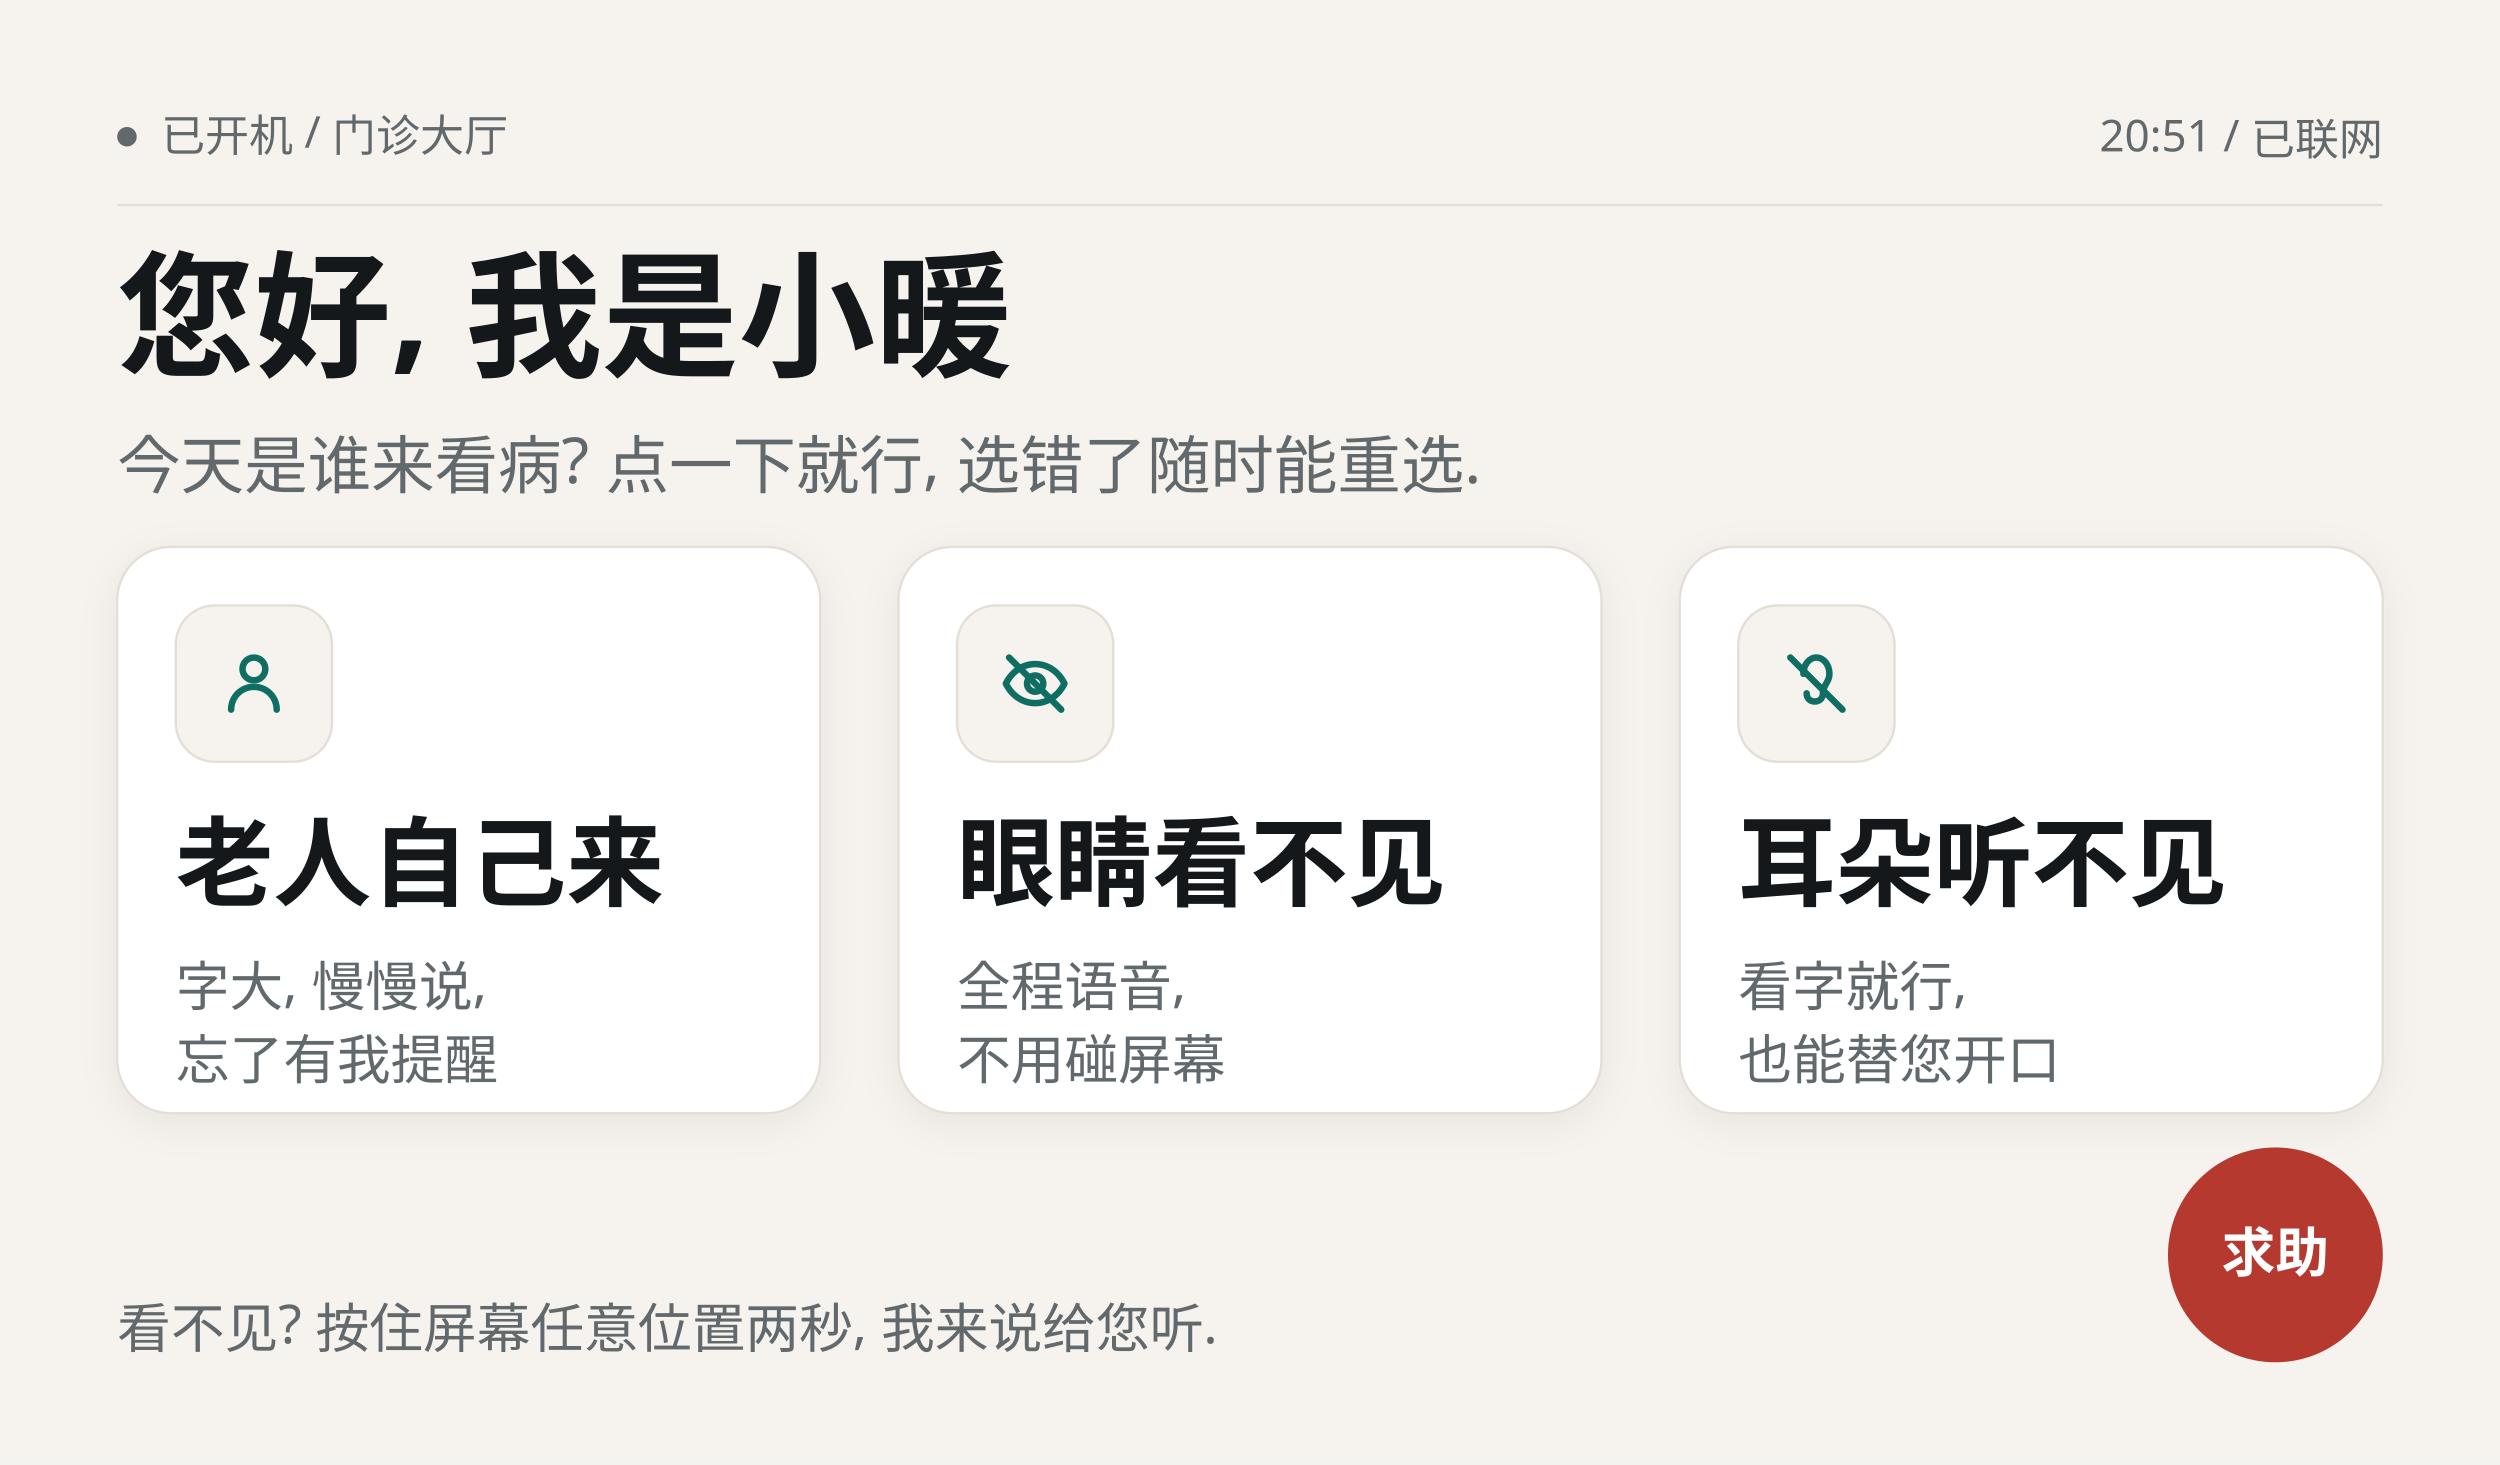
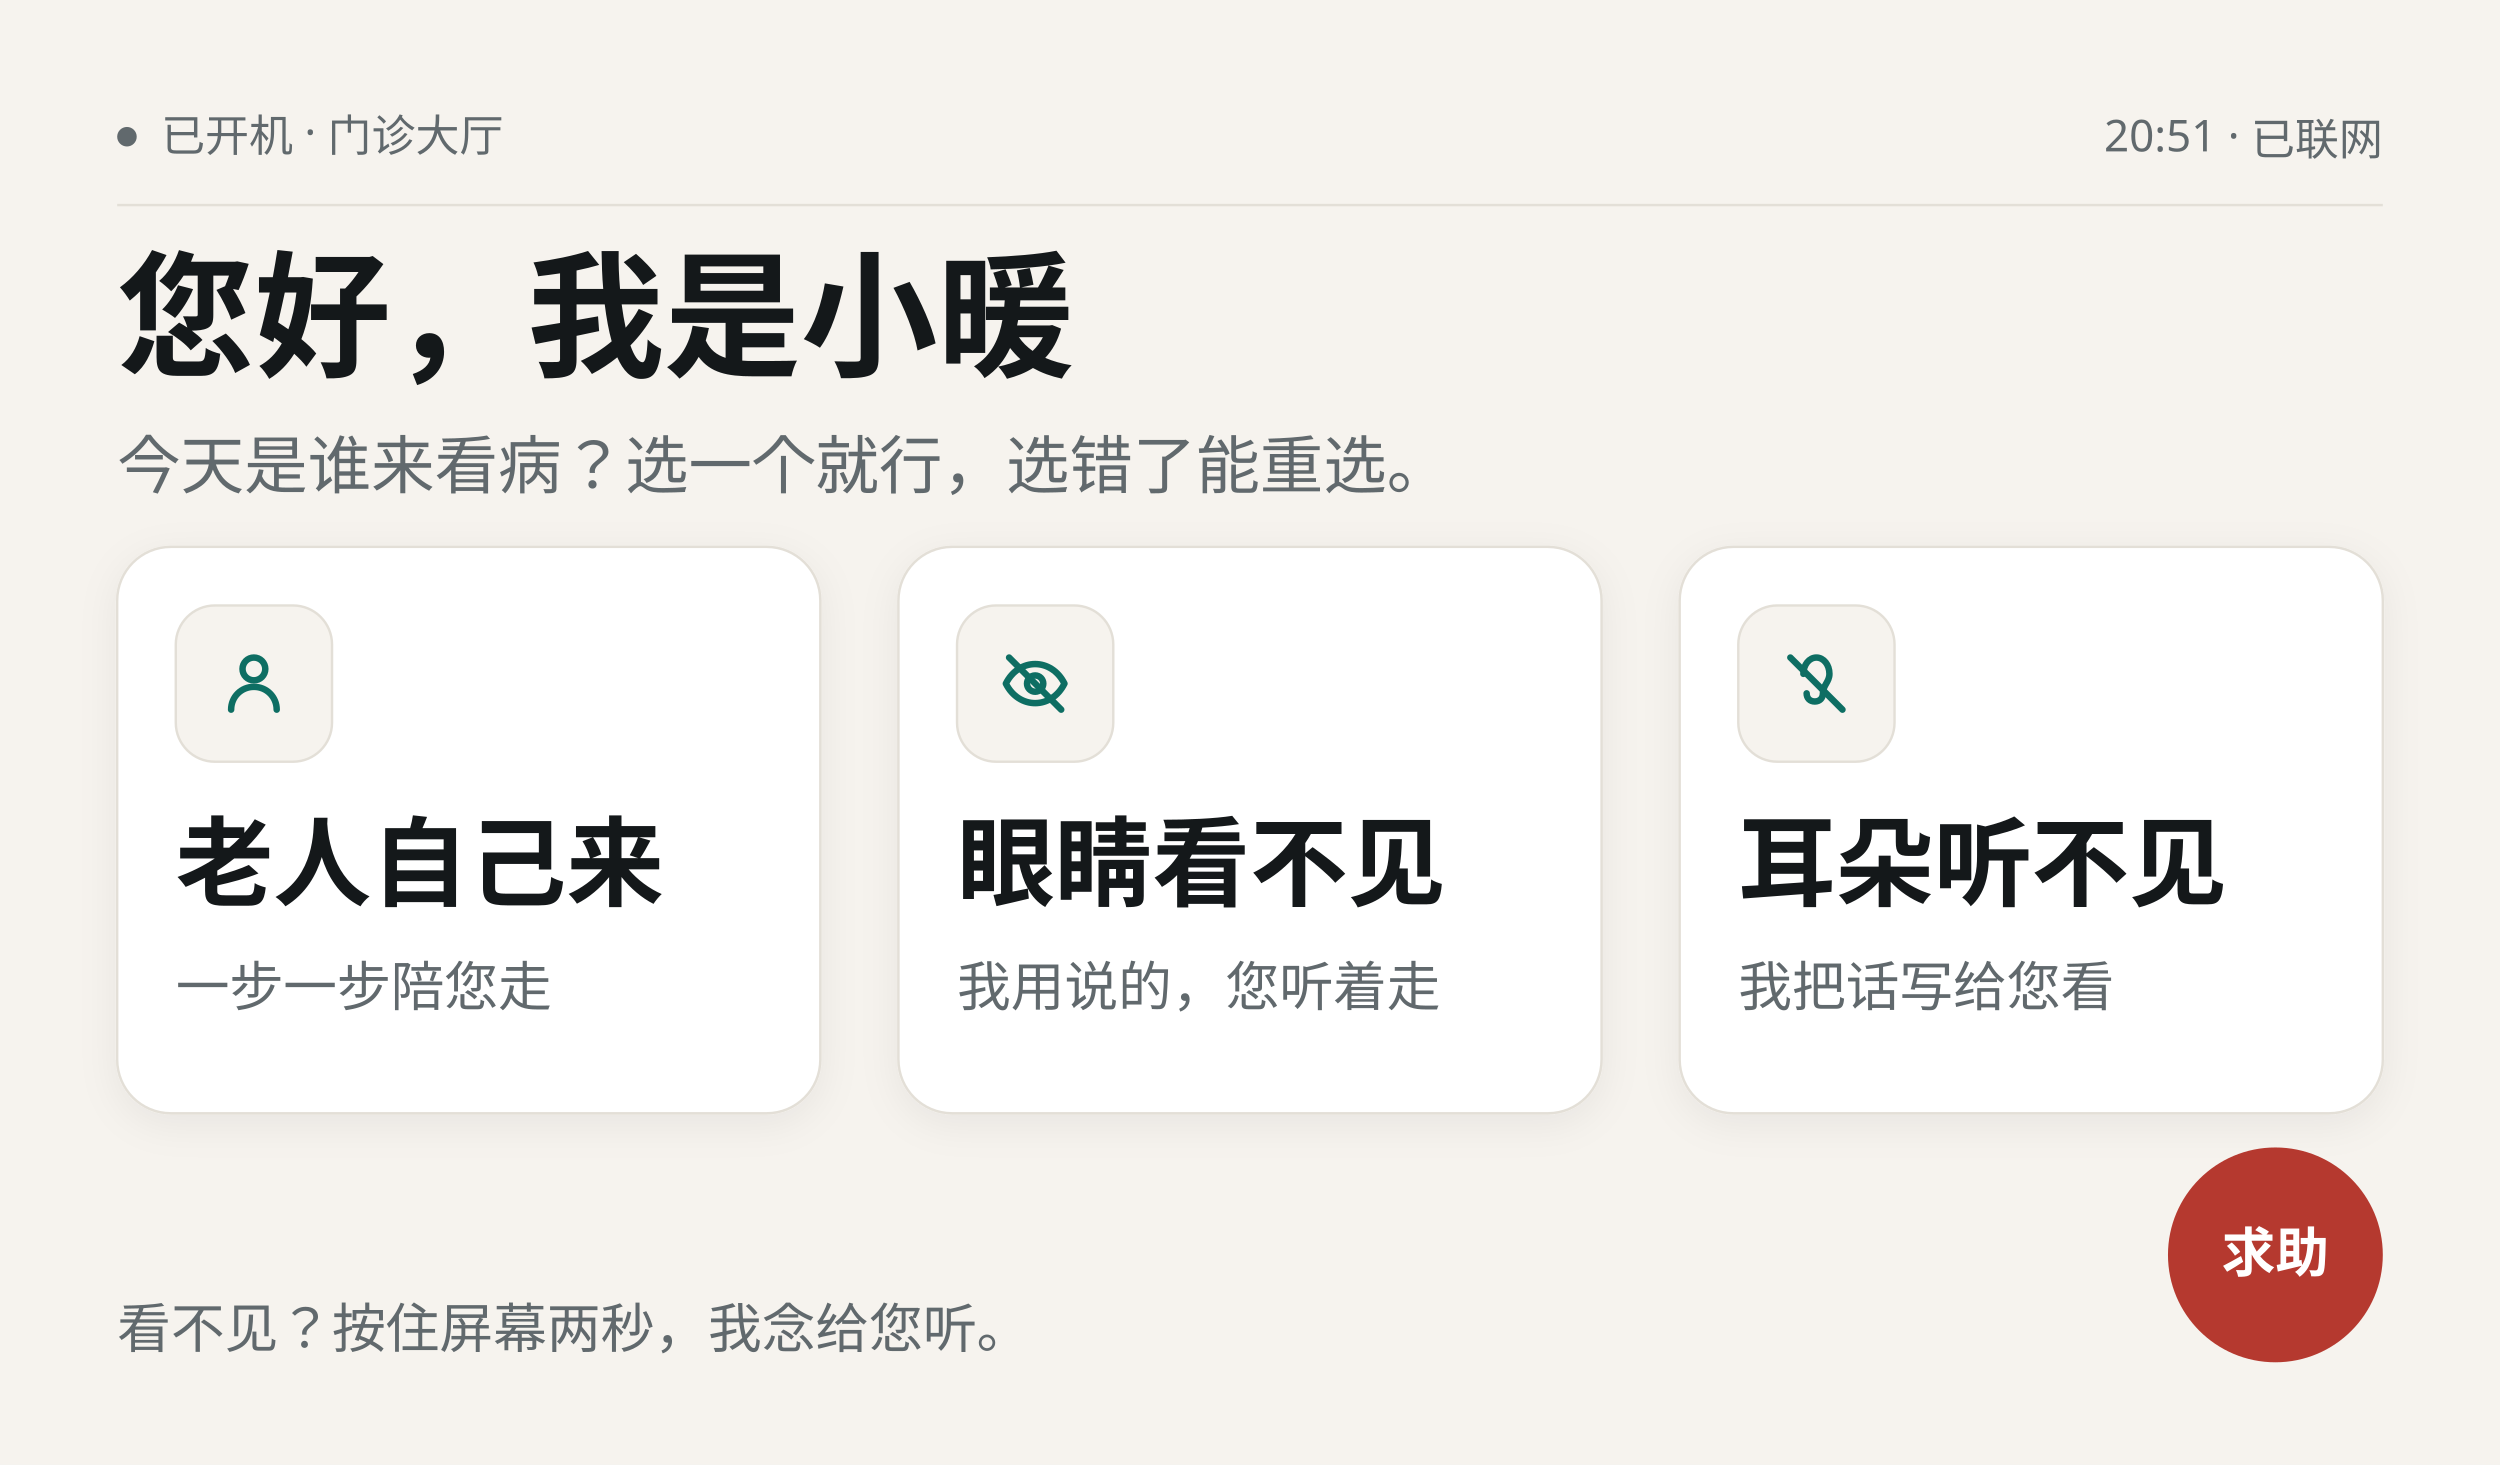
<svg xmlns="http://www.w3.org/2000/svg" width="1024" height="600" viewBox="0 0 1024 600" font-family="'Noto Sans SC', 'Microsoft YaHei', sans-serif">
  <defs>
    <filter id="shadow" x="-10%" y="-10%" width="120%" height="130%">
      <feDropShadow dx="0" dy="4" stdDeviation="8" flood-color="#14181A" flood-opacity="0.06" />
    </filter>
  </defs>
  <rect width="1024" height="600" fill="#F6F3EE" />
  <circle cx="52" cy="56" r="4" fill="#61696D" />
-   <text x="66" y="62" font-size="18" fill="#61696D">已开机 / 门诊大厅</text>
-   <text x="976" y="62" font-size="18" fill="#61696D" text-anchor="end">20:51 / 已联网</text>
+   <text x="66" y="62" font-size="18" fill="#61696D">已开机 · 门诊大厅</text>
+   <text x="976" y="62" font-size="18" fill="#61696D" text-anchor="end">20:51 · 已联网</text>
  <line x1="48" y1="84" x2="976" y2="84" stroke="#E3DFD7" stroke-width="1" />
-   <text x="48" y="150" font-size="56" font-weight="700" fill="#14181A">您好, 我是小暖</text>
-   <text x="48" y="200" font-size="26" fill="#61696D">今天是谁来看病? 点一下就行, 选错了随时能重选.</text>
+   <text x="48" y="150" font-size="56" font-weight="700" fill="#14181A">您好，我是小暖</text>
+   <text x="48" y="200" font-size="26" fill="#61696D">今天是谁来看病？选一个就行，选错了能重选。</text>
  <rect x="48" y="224" width="288" height="232" rx="22" fill="#FFFFFF" stroke="#E3DFD7" filter="url(#shadow)" />
  <rect x="72" y="248" width="64" height="64" rx="16" fill="#F6F3EE" stroke="#E3DFD7" />
  <g transform="translate(88 264) scale(1.3333)" fill="none" stroke="#0E6E63" stroke-width="2" stroke-linecap="round" stroke-linejoin="round">
    <circle cx="12" cy="7.5" r="3.5" />
    <path d="M5 20c0-3.9 3.1-7 7-7s7 3.1 7 7" />
  </g>
  <text x="72" y="368" font-size="40" font-weight="700" fill="#14181A">老人自己来</text>
-   <text x="72" y="412" font-size="22" fill="#61696D">字大, 慢慢说,</text>
-   <text x="72" y="442" font-size="22" fill="#61696D">忘了有我提醒</text>
+   <text x="72" y="412" font-size="22" fill="#61696D">一步一步陪您走</text>
  <rect x="368" y="224" width="288" height="232" rx="22" fill="#FFFFFF" stroke="#E3DFD7" filter="url(#shadow)" />
  <rect x="392" y="248" width="64" height="64" rx="16" fill="#F6F3EE" stroke="#E3DFD7" />
  <g transform="translate(408 264) scale(1.3333)" fill="none" stroke="#0E6E63" stroke-width="2" stroke-linecap="round" stroke-linejoin="round">
    <path d="M3 12c2-4 5.5-6 9-6s7 2 9 6c-2 4-5.5 6-9 6s-7-2-9-6z" />
    <circle cx="12" cy="12" r="2.5" />
    <path d="M4 4l16 16" />
  </g>
  <text x="392" y="368" font-size="40" font-weight="700" fill="#14181A">眼睛看不见</text>
-   <text x="392" y="412" font-size="22" fill="#61696D">全程语音,</text>
-   <text x="392" y="442" font-size="22" fill="#61696D">不用碰屏幕</text>
+   <text x="392" y="412" font-size="22" fill="#61696D">我用说的，您听着走</text>
  <rect x="688" y="224" width="288" height="232" rx="22" fill="#FFFFFF" stroke="#E3DFD7" filter="url(#shadow)" />
  <rect x="712" y="248" width="64" height="64" rx="16" fill="#F6F3EE" stroke="#E3DFD7" />
  <g transform="translate(728 264) scale(1.3333)" fill="none" stroke="#0E6E63" stroke-width="2" stroke-linecap="round" stroke-linejoin="round">
    <path d="M8 9c0-2.8 1.8-5 4-5s4 2.2 4 5c0 2.5-2 3.5-2 6 0 1.5-1 2.5-2.5 2.5S9 16.5 9 15" />
    <path d="M4 4l16 16" />
  </g>
  <text x="712" y="368" font-size="40" font-weight="700" fill="#14181A">耳朵听不见</text>
-   <text x="712" y="412" font-size="22" fill="#61696D">看字就行,</text>
-   <text x="712" y="442" font-size="22" fill="#61696D">也能替您开口</text>
-   <text x="48" y="552" font-size="22" fill="#61696D">看不见? 按住屏幕任意位置两秒, 我来说给您听.</text>
+   <text x="712" y="412" font-size="22" fill="#61696D">我把话写给您看</text>
+   <text x="48" y="552" font-size="22" fill="#61696D">看不见？按住屏幕两秒，我念给您听。</text>
  <circle cx="932" cy="514" r="44" fill="#B5392F" />
  <text x="932" y="521" font-size="22" font-weight="700" fill="#FFFFFF" text-anchor="middle">求助</text>
</svg>
